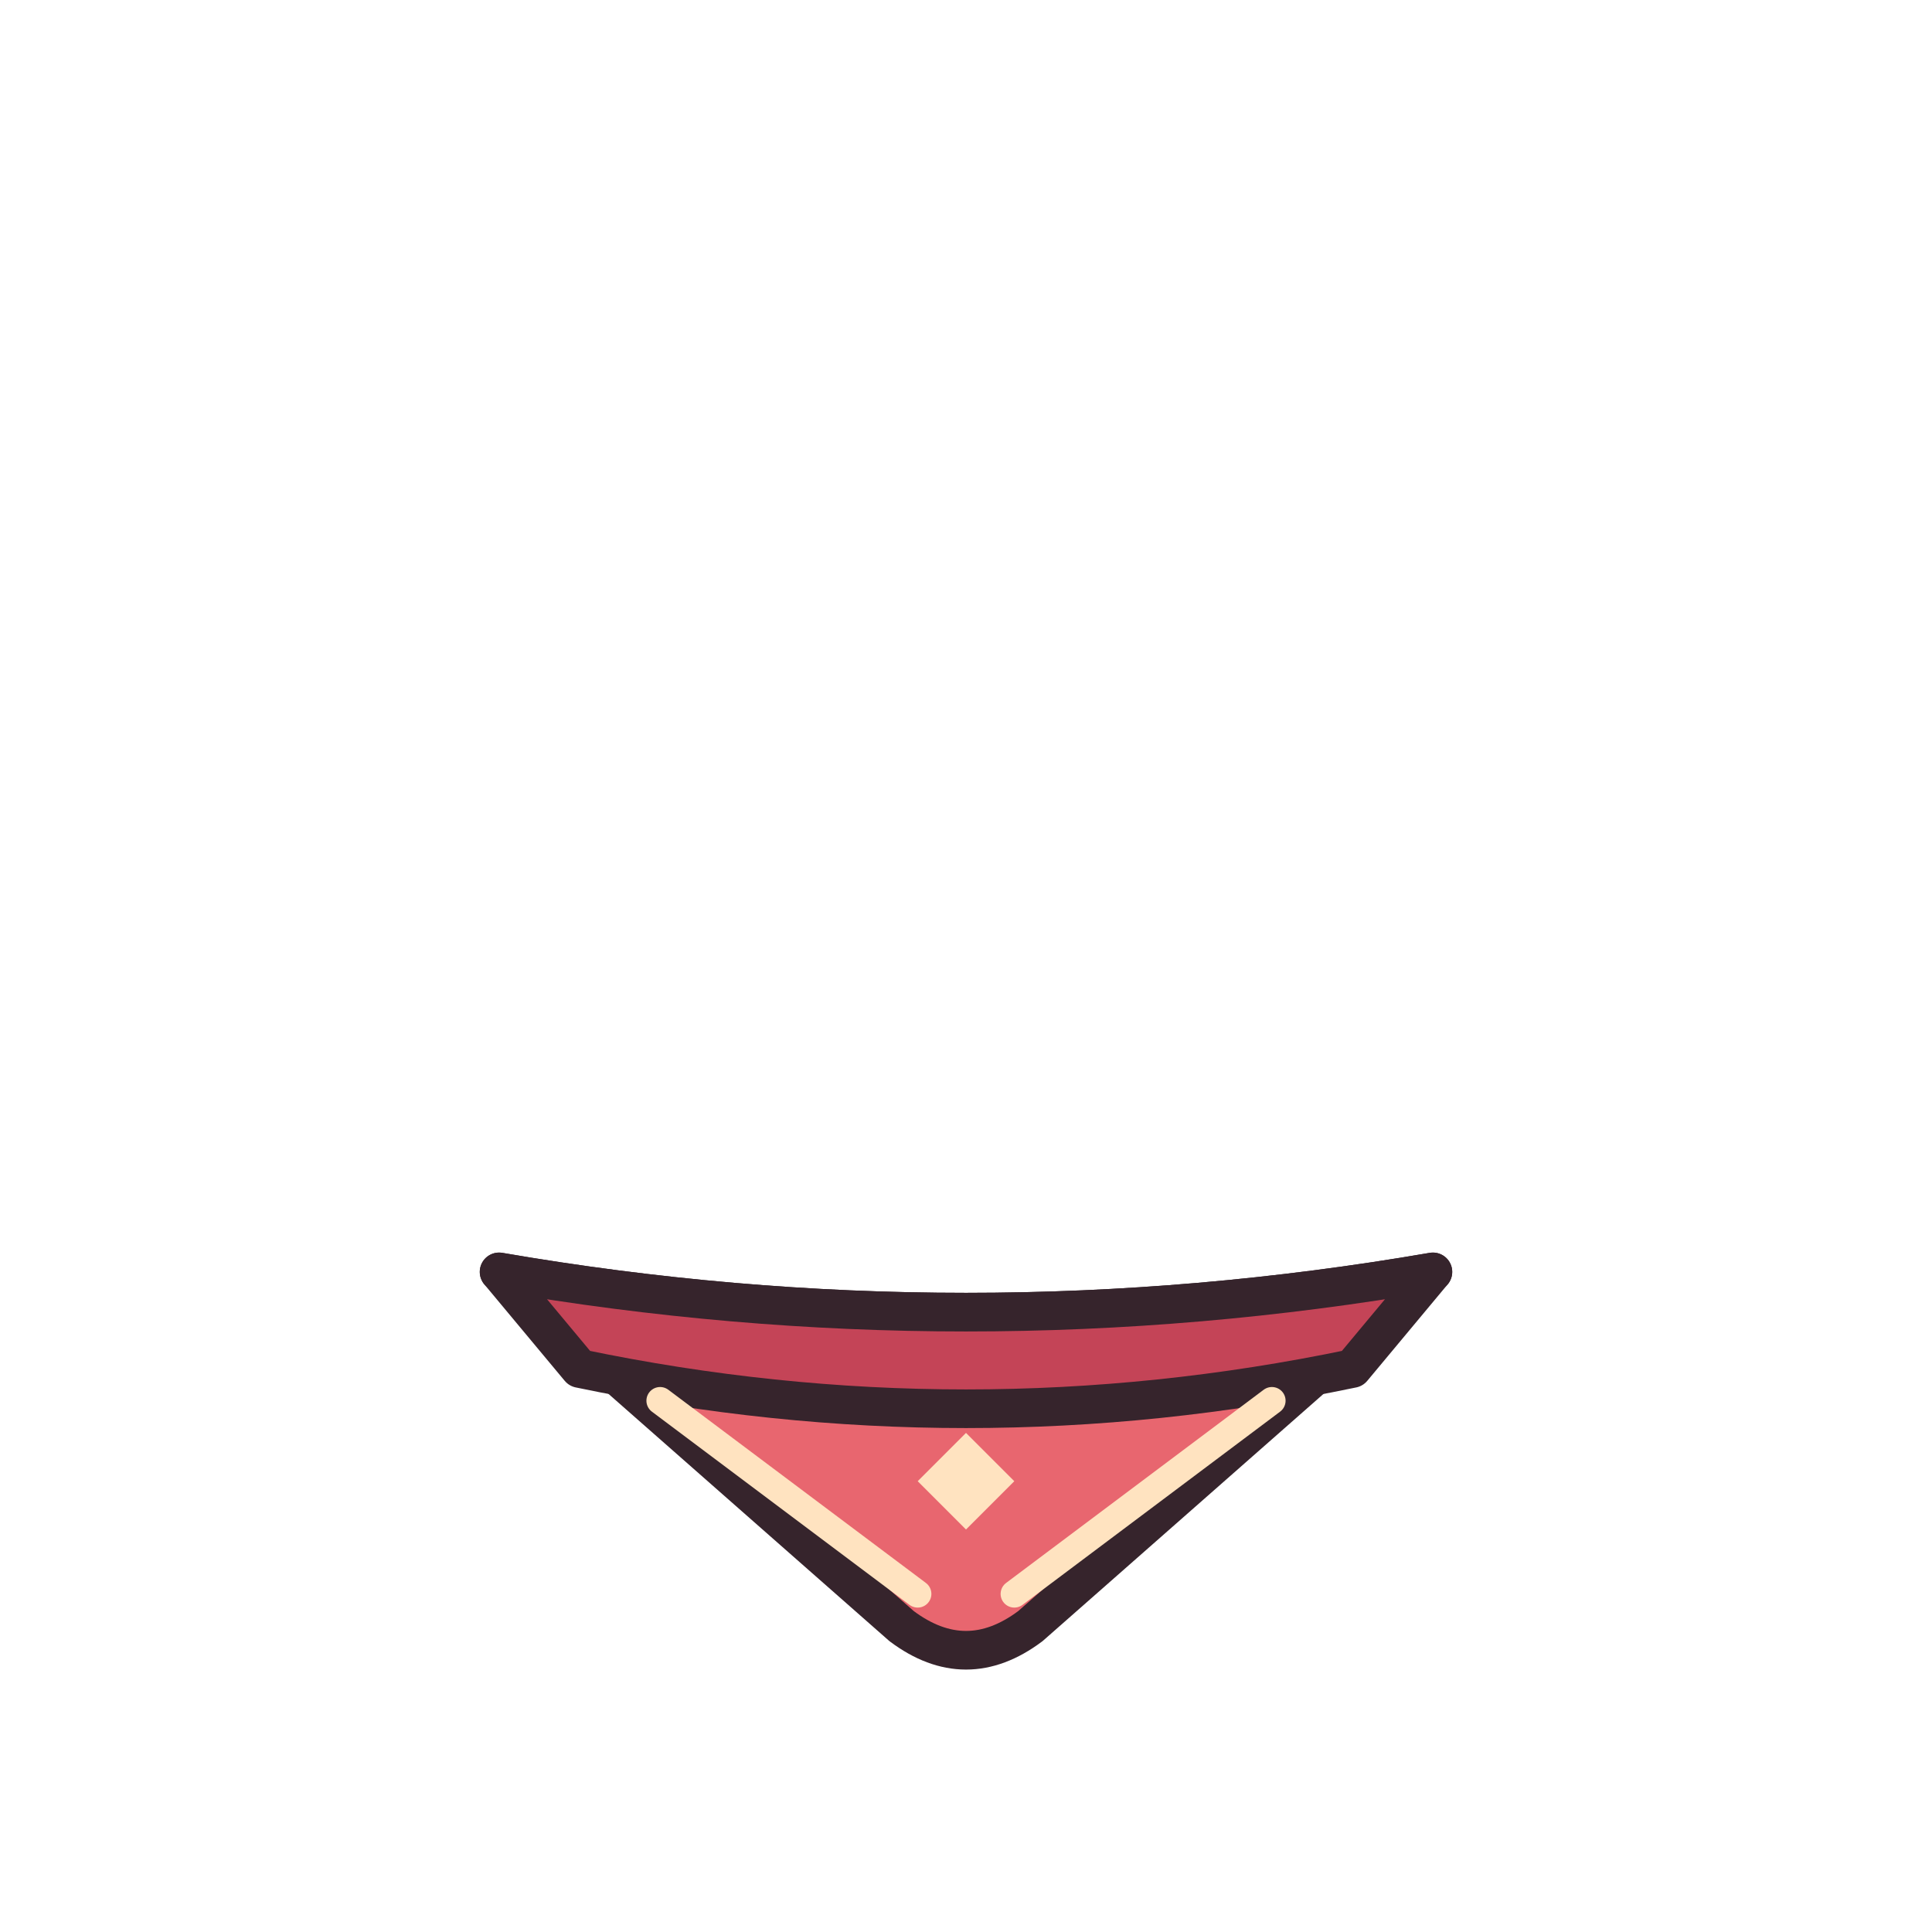
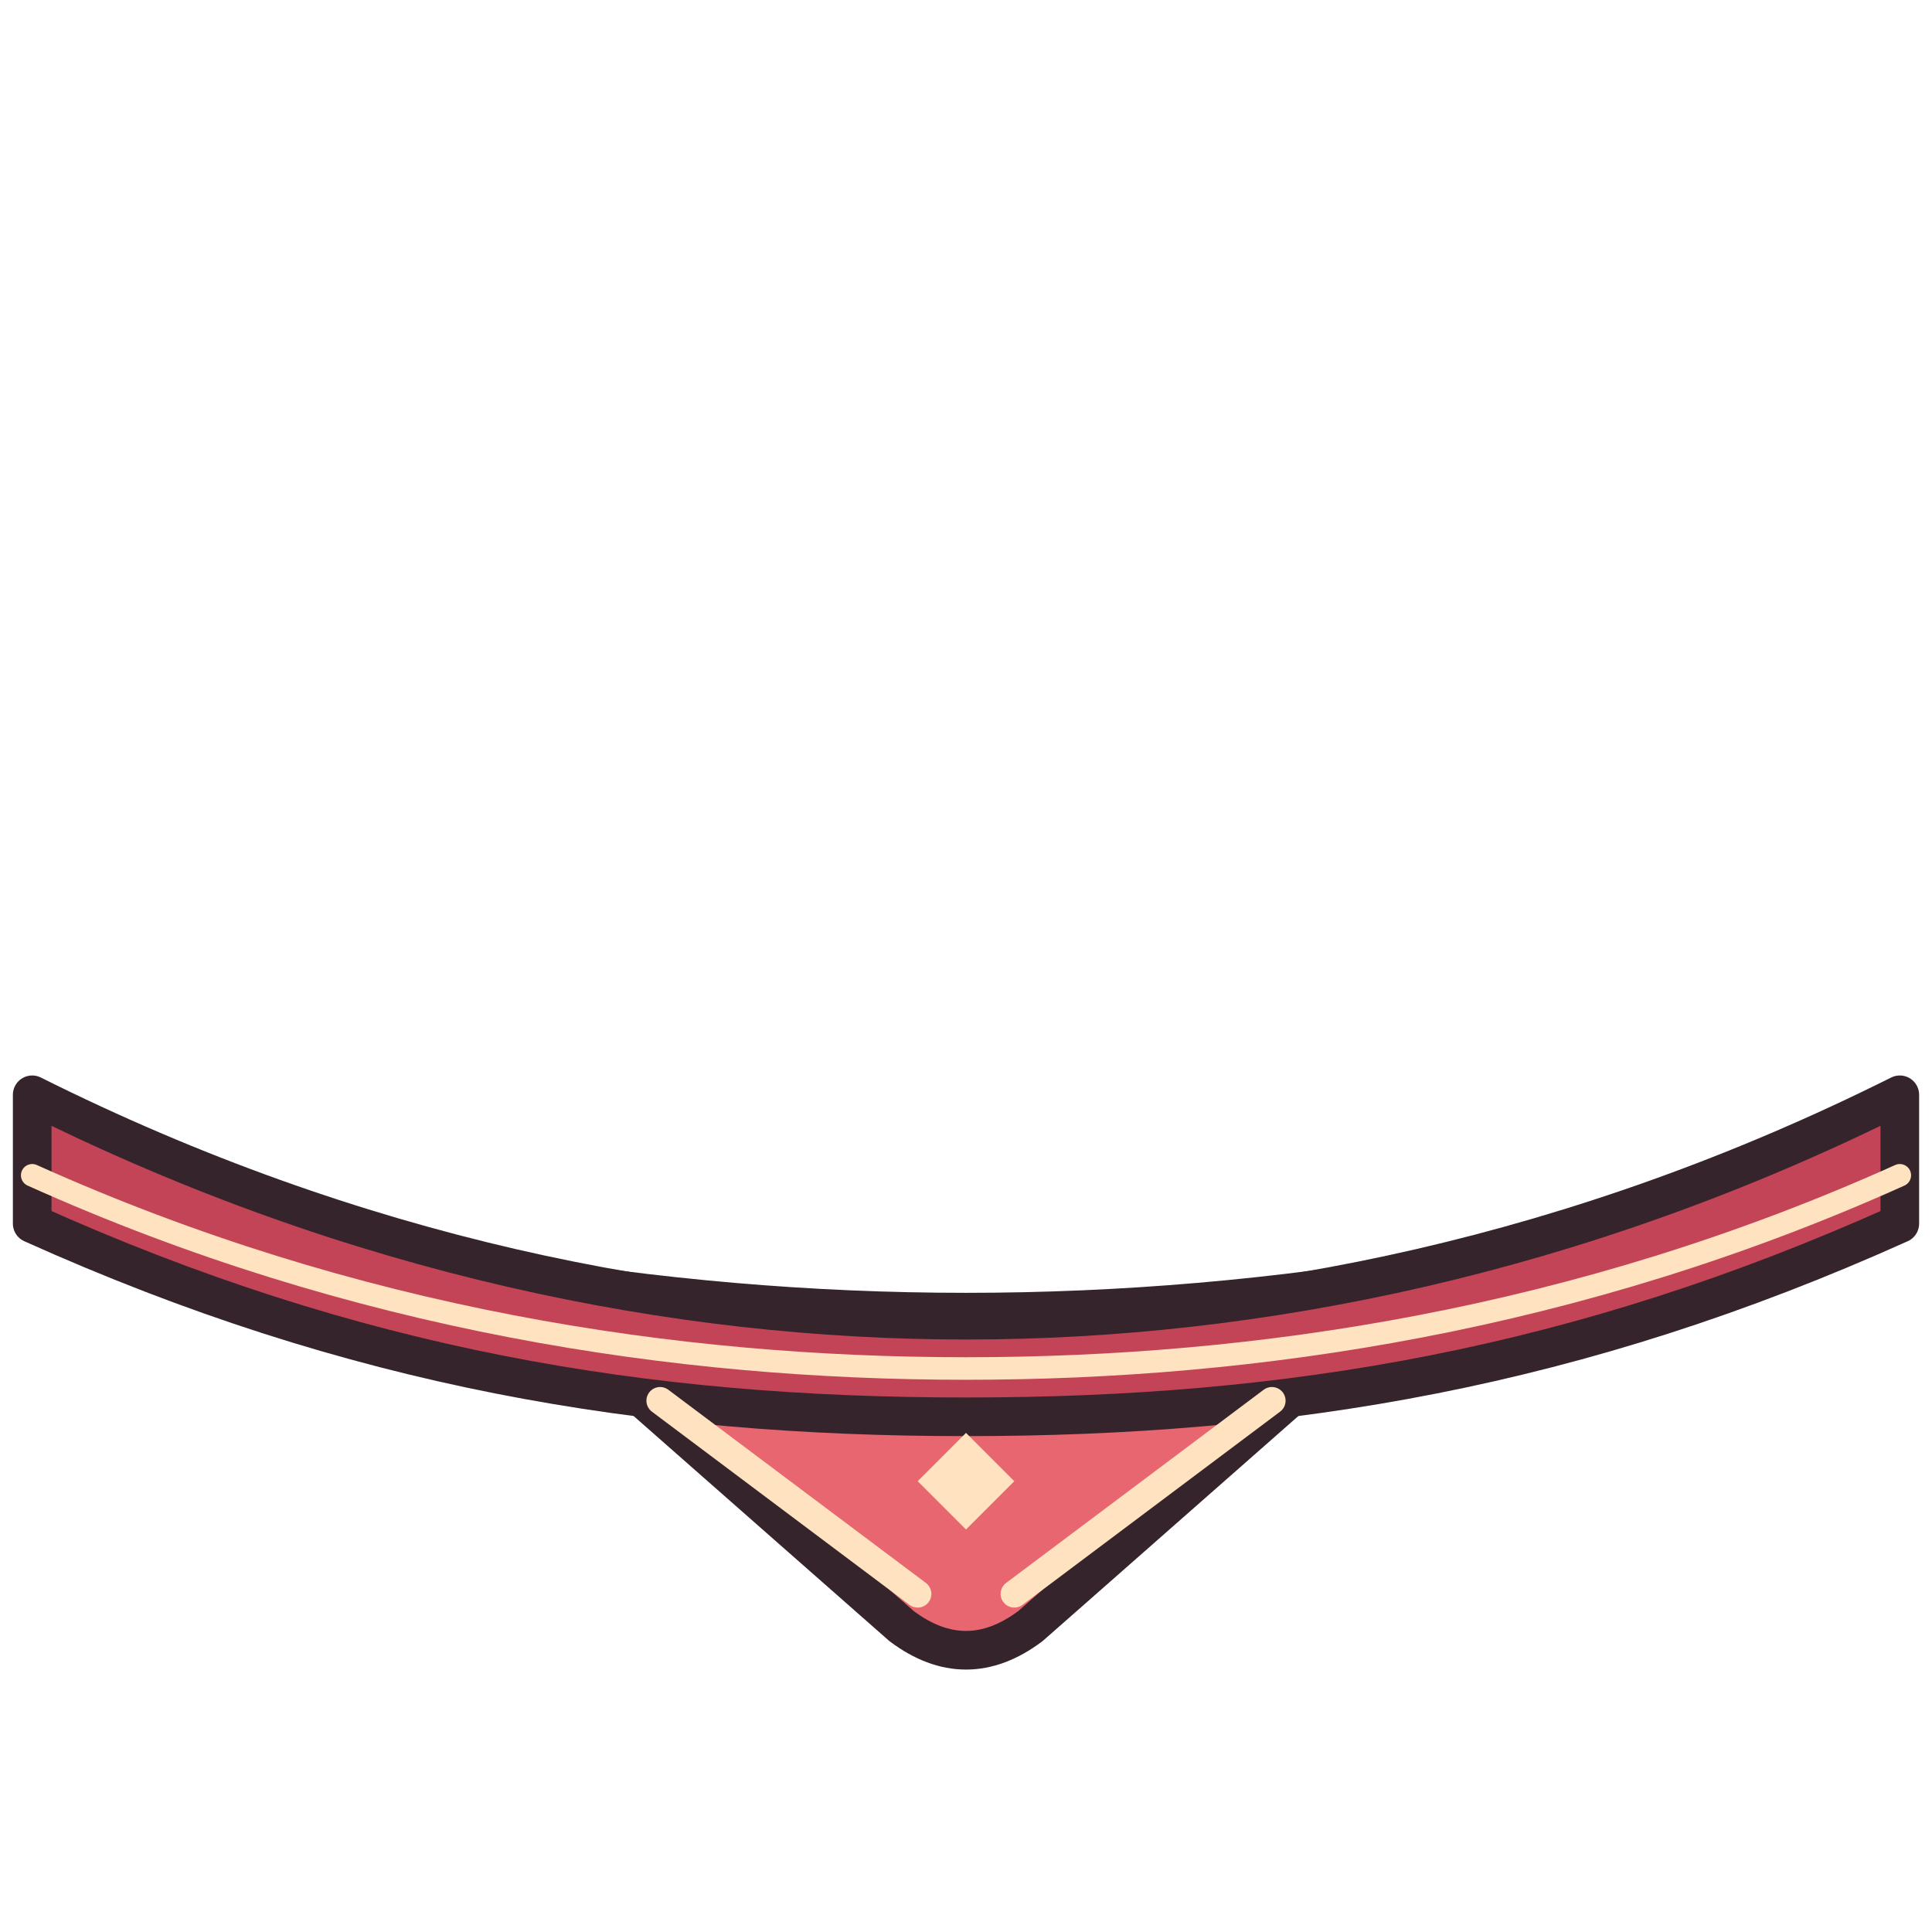
<svg xmlns="http://www.w3.org/2000/svg" width="120" height="120" viewBox="0 0 120 120">
  <g id="red-bandana" stroke="#36242c" stroke-width="2.4" stroke-linecap="round" stroke-linejoin="round">
    <path fill="#e8666f" d="M31 79 Q60 84 89 79 L64 101 Q60 104 56 101 Z" />
-     <path fill="#c44457" d="M31 79 Q60 84 89 79 L84 85 Q60 90 36 85 Z" />
+     <g id="red-bandana-wrap" data-clip-to-body="true">
+       <path fill="#c44457" d="M2 68 C22 78 42 82 60 82 C78 82 98 78 118 68 L118 76 C98 85 80 88 60 88 C40 88 22 85 2 76 Z" />
+       <path fill="none" stroke="#ffe3c0" stroke-width="1.4" d="M2 73 C22 82 42 85 60 85 C78 85 98 82 118 73" />
+     </g>
    <path fill="none" stroke="#ffe3c0" stroke-width="1.7" d="M41 87 L57 99 M79 87 L63 99" />
    <path fill="#ffe3c0" stroke="none" d="M60 89 L63 92 L60 95 L57 92 Z" />
  </g>
</svg>
